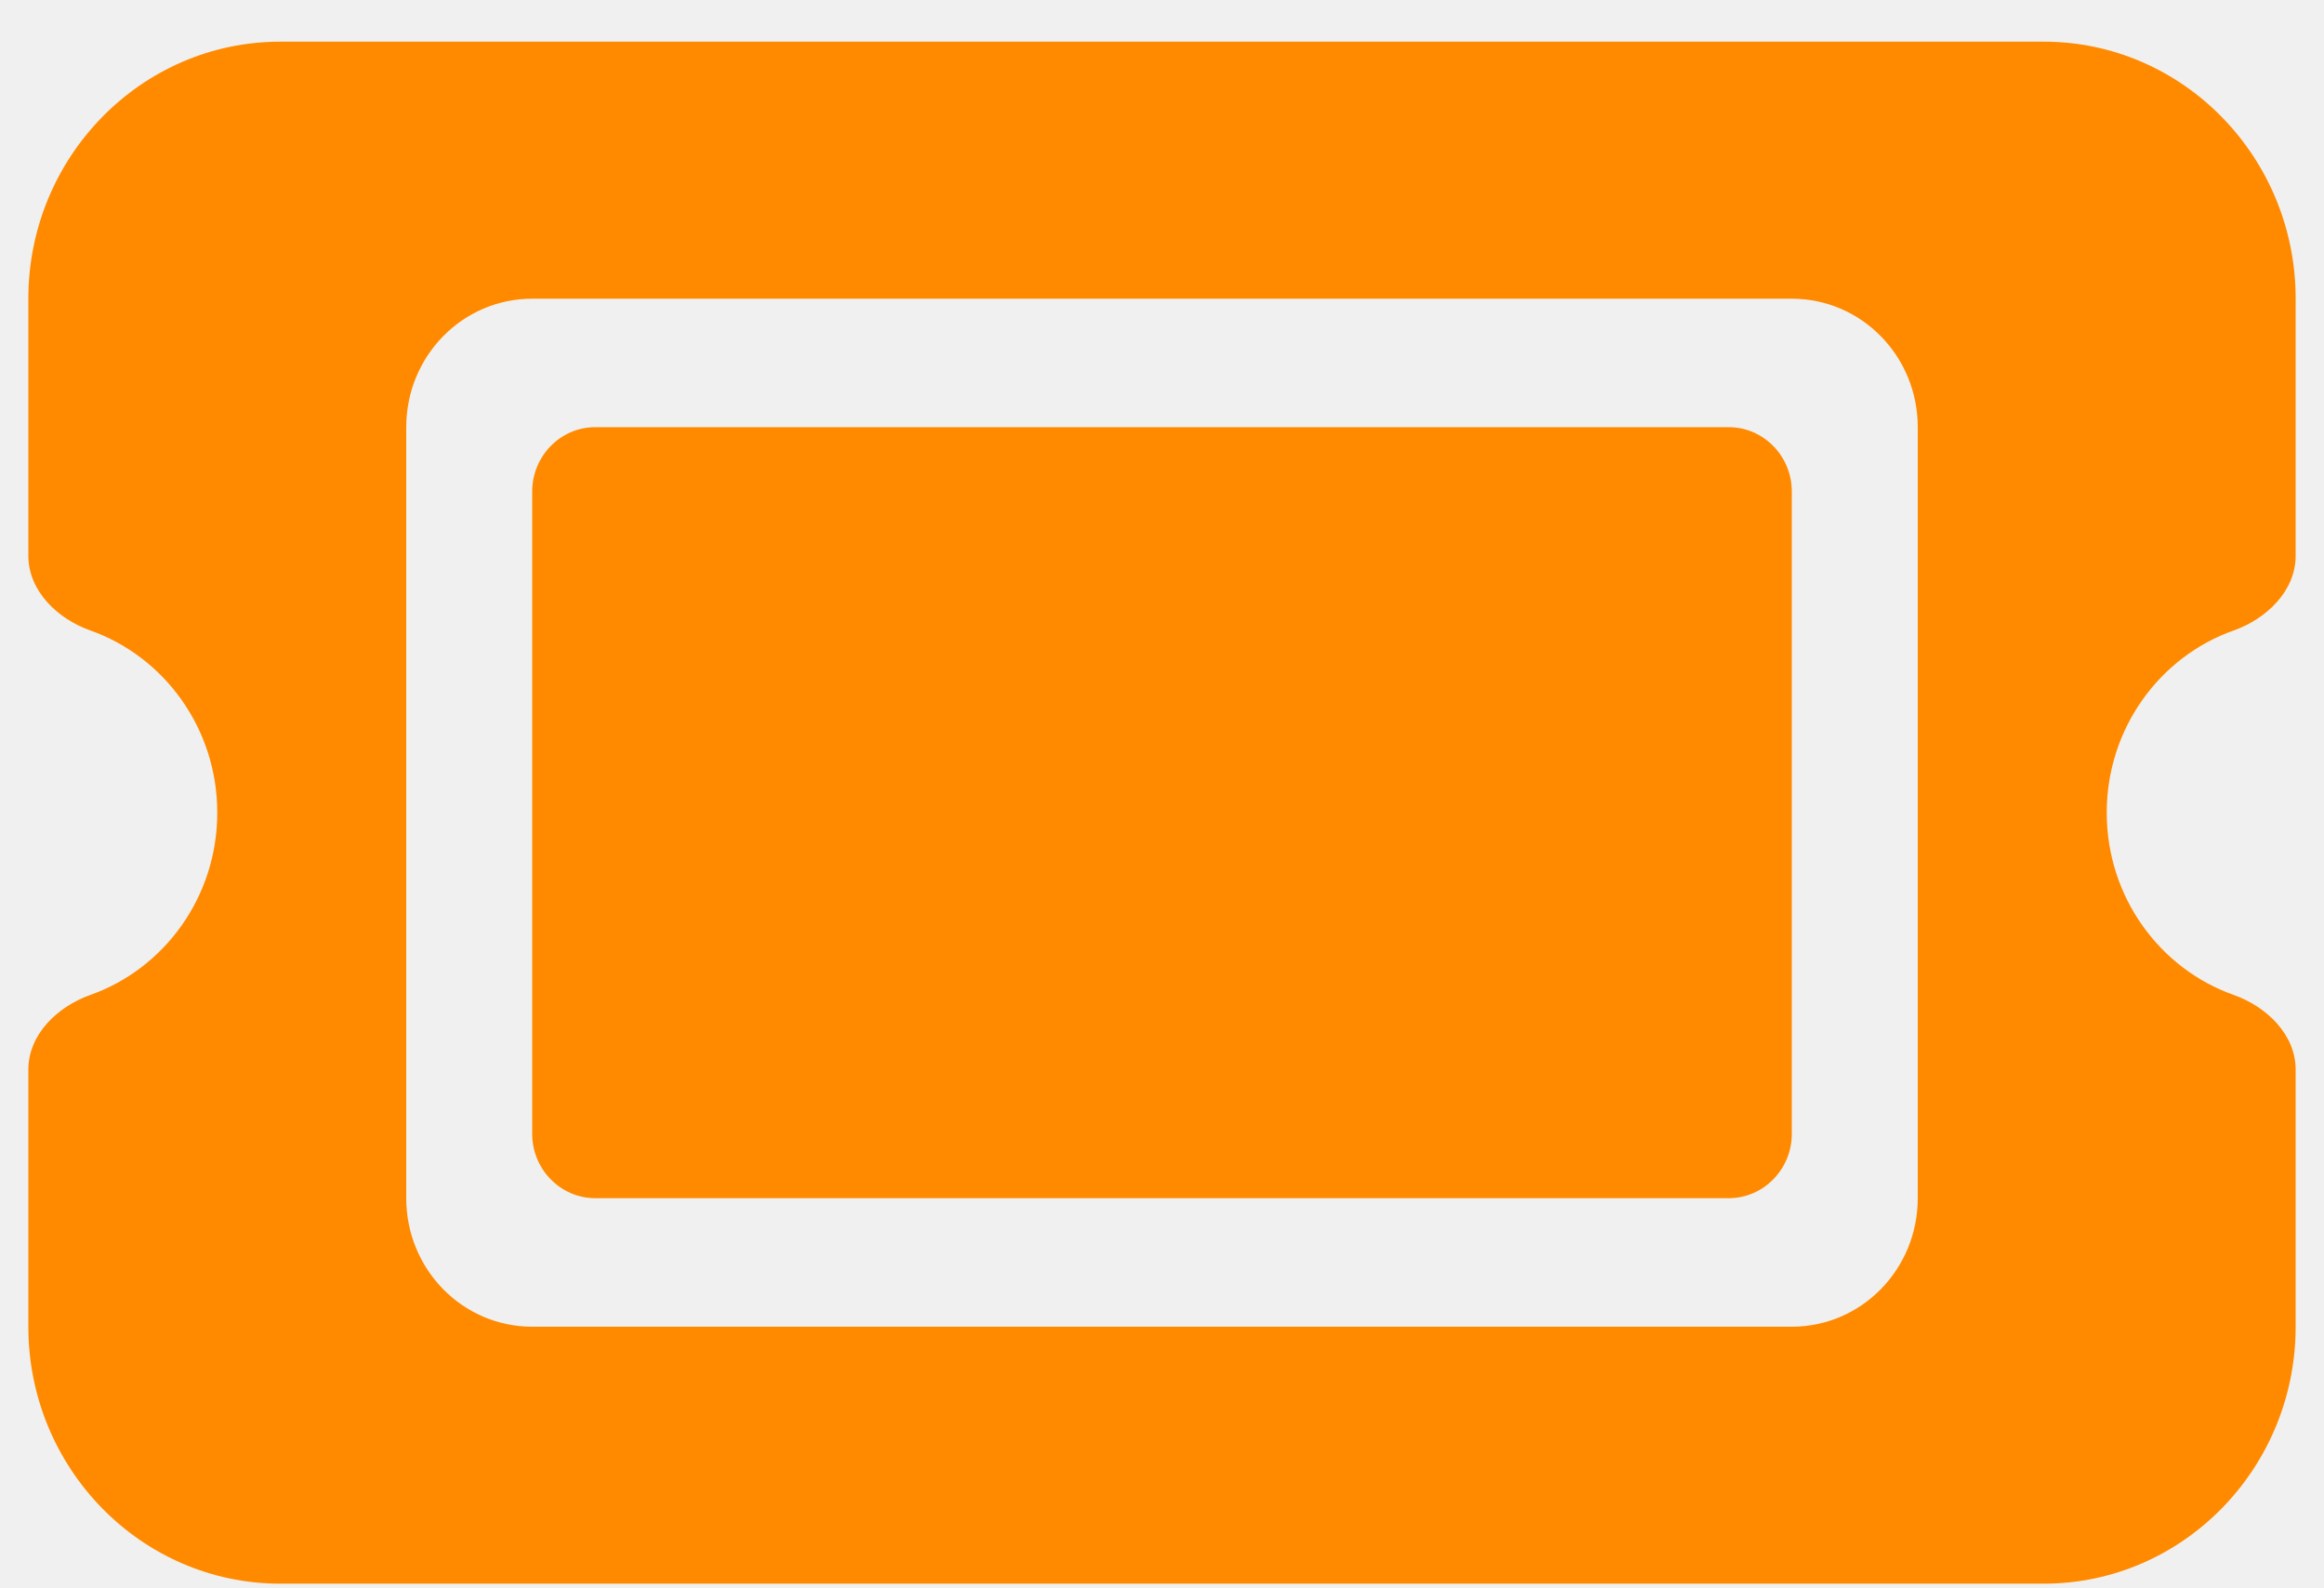
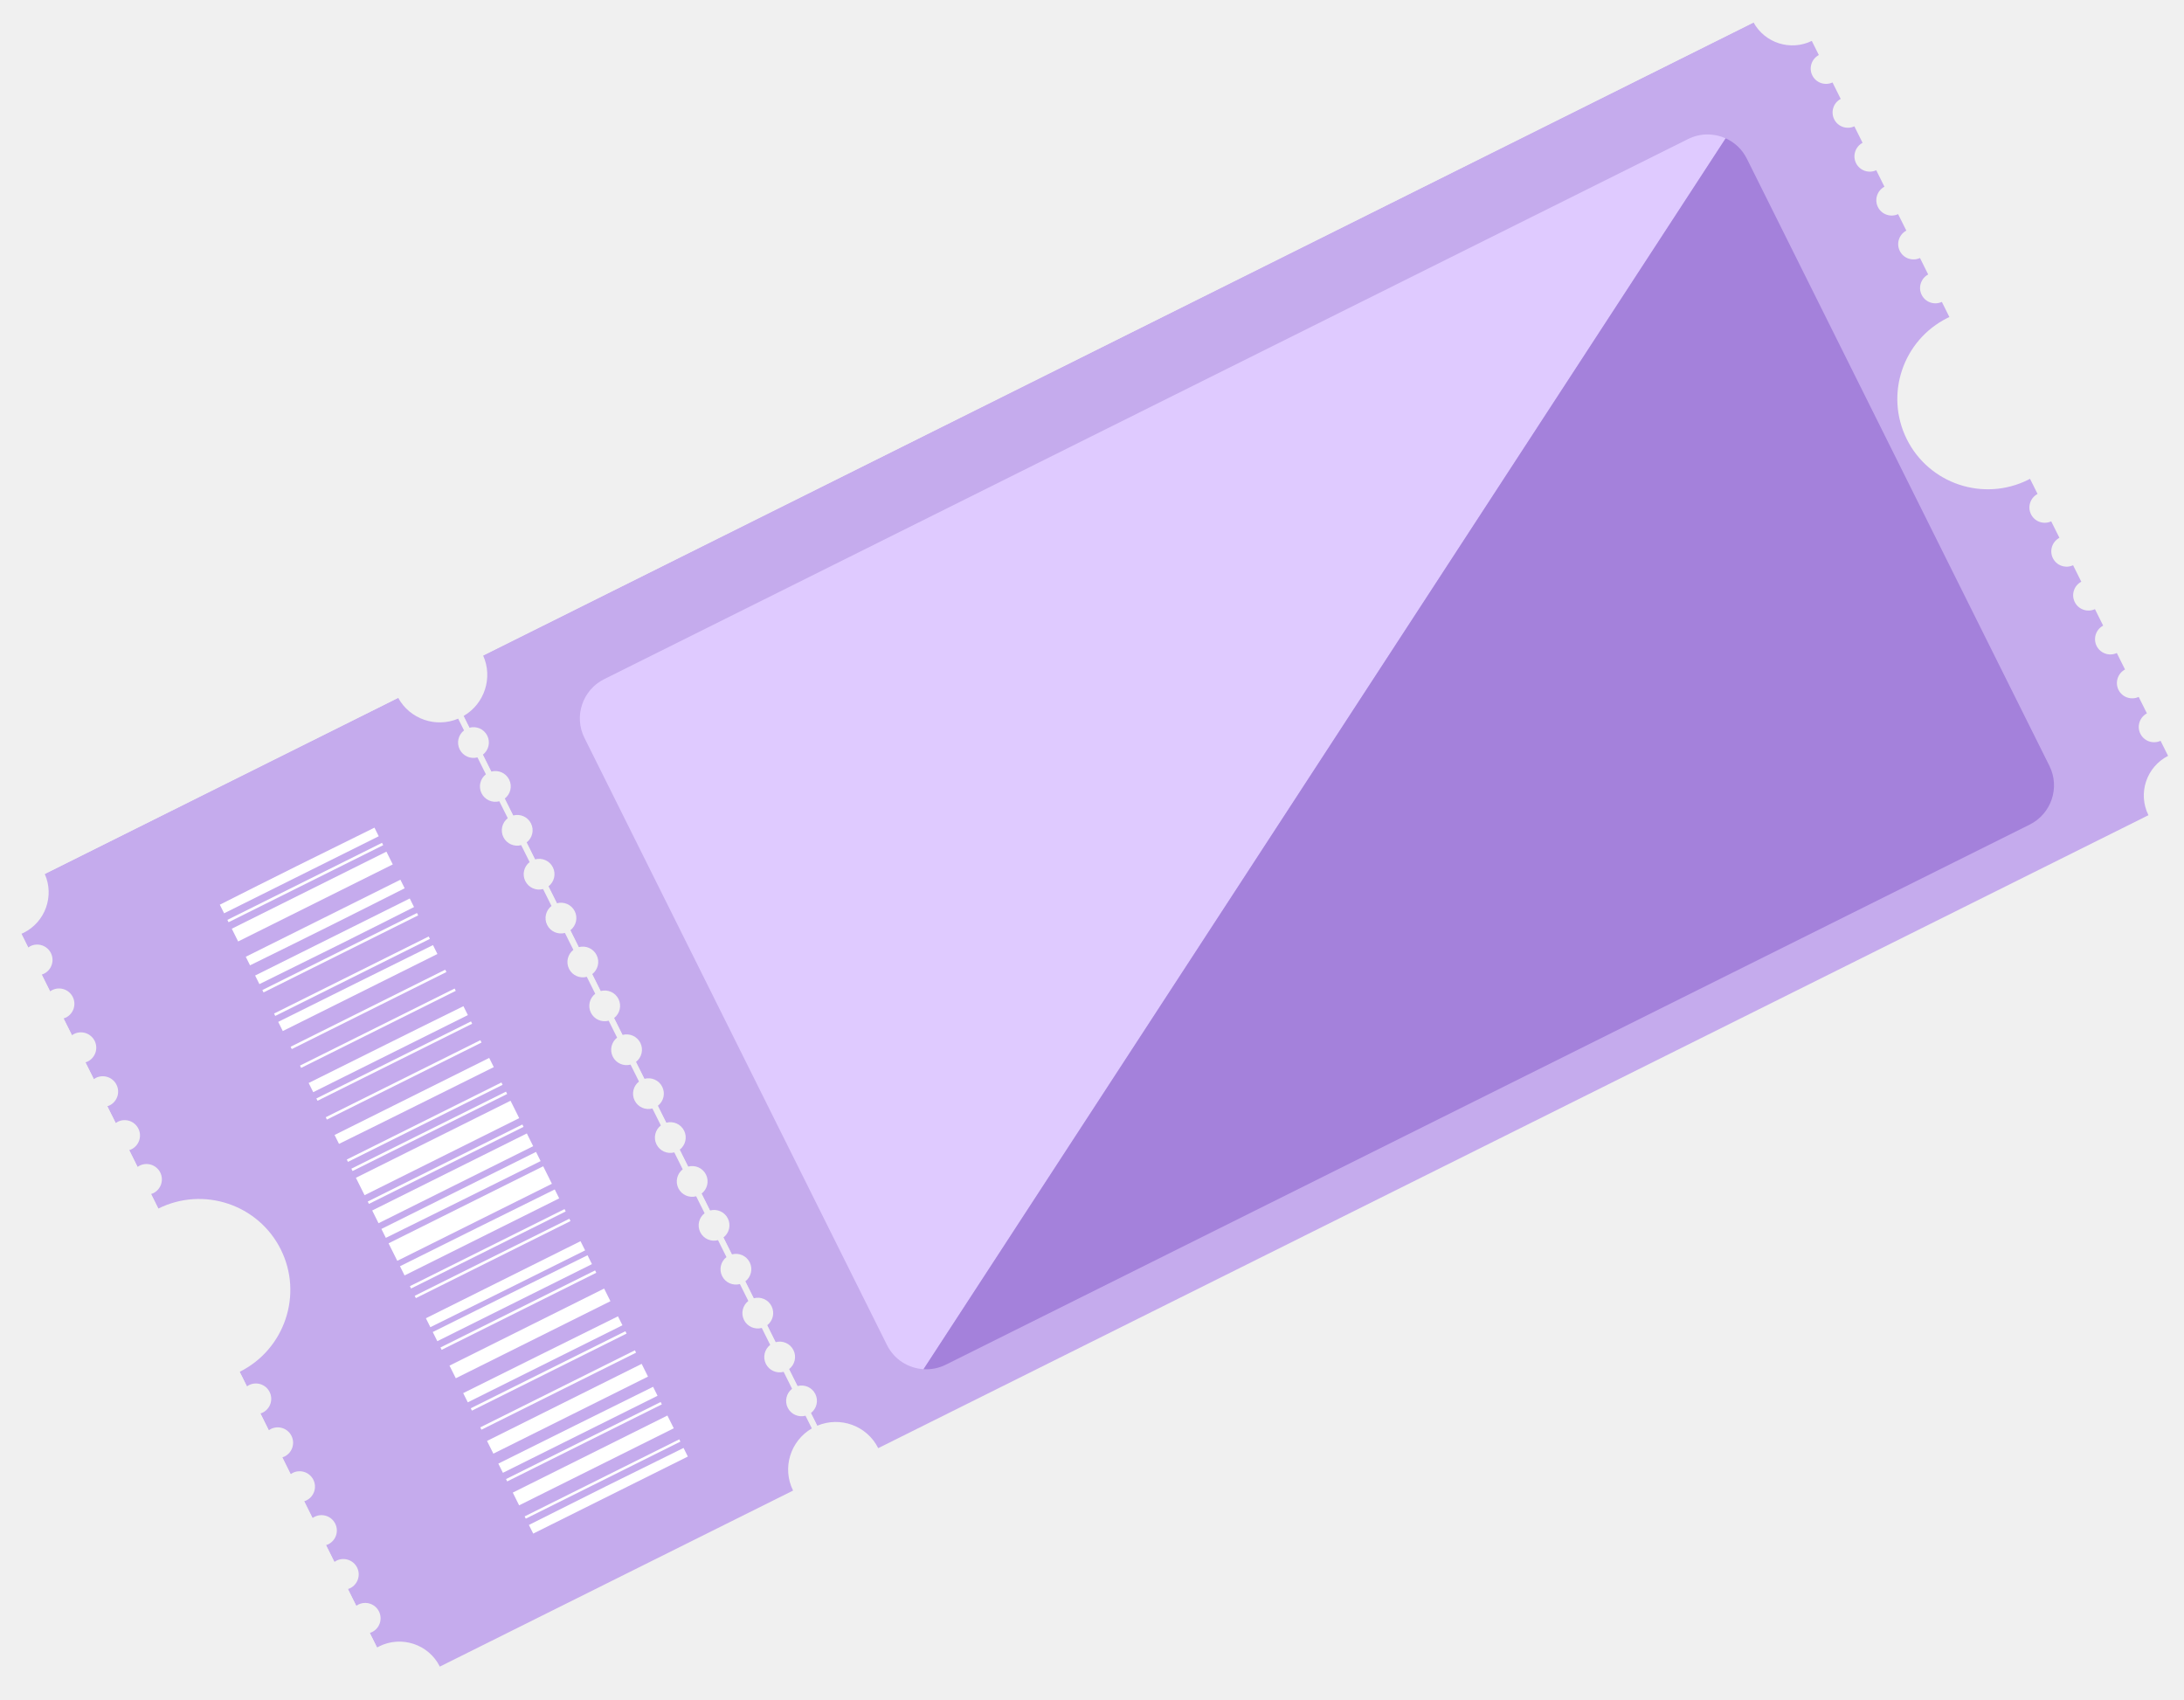
- <svg xmlns="http://www.w3.org/2000/svg" width="41" height="28" viewBox="0 0 41 28" fill="none">
-   <path d="M4.944 0.735C2.493 0.735 0.5 2.768 0.5 5.269V9.802C0.5 10.425 1.014 10.914 1.59 11.12C2.896 11.58 3.833 12.848 3.833 14.335C3.833 15.823 2.896 17.091 1.59 17.551C1.014 17.757 0.5 18.245 0.5 18.869V23.402C0.5 25.902 2.493 27.935 4.944 27.935H36.056C38.507 27.935 40.5 25.902 40.5 23.402V18.869C40.5 18.245 39.986 17.757 39.41 17.551C38.104 17.091 37.167 15.823 37.167 14.335C37.167 12.848 38.104 11.58 39.41 11.12C39.986 10.914 40.5 10.425 40.5 9.802V5.269C40.5 2.768 38.507 0.735 36.056 0.735H4.944ZM9.389 8.669V20.002C9.389 20.625 9.889 21.135 10.5 21.135H30.5C31.111 21.135 31.611 20.625 31.611 20.002V8.669C31.611 8.045 31.111 7.535 30.5 7.535H10.5C9.889 7.535 9.389 8.045 9.389 8.669ZM7.167 7.535C7.167 6.282 8.16 5.269 9.389 5.269H31.611C32.84 5.269 33.833 6.282 33.833 7.535V21.135C33.833 22.389 32.84 23.402 31.611 23.402H9.389C8.16 23.402 7.167 22.389 7.167 21.135V7.535Z" fill="#FF8A00" />
+ <svg xmlns="http://www.w3.org/2000/svg" width="257" height="200" viewBox="0 0 257 200" fill="none">
+   <mask id="mask0_5184_331" style="mask-type:luminance" maskUnits="userSpaceOnUse" x="52" y="0" width="206" height="174">
+     <path d="M52.145 79.481L211.148 0.25L257.835 93.942L98.832 173.174L52.145 79.481Z" fill="white" />
+   </mask>
+   <g mask="url(#mask0_5184_331)">
+     <path d="M214.03 6.475L213.202 4.814C210.692 6.033 207.683 5.065 206.347 2.646L56.852 77.14C58.024 79.743 57.021 82.821 54.556 84.25L55.245 85.633C56.062 85.411 56.947 85.784 57.338 86.568C57.729 87.353 57.495 88.286 56.825 88.805L57.818 90.796C58.635 90.574 59.521 90.949 59.912 91.734C60.303 92.519 60.069 93.452 59.4 93.971L60.392 95.962C61.209 95.74 62.095 96.115 62.486 96.9C62.877 97.684 62.642 98.615 61.972 99.134L62.966 101.128C63.783 100.905 64.668 101.278 65.059 102.063C65.45 102.848 65.216 103.781 64.546 104.3L65.539 106.291C66.356 106.068 67.242 106.444 67.633 107.228C68.024 108.013 67.79 108.946 67.121 109.465L68.113 111.456C68.93 111.234 69.816 111.609 70.207 112.394C70.598 113.179 70.363 114.11 69.693 114.628L70.687 116.622C71.504 116.4 72.389 116.773 72.78 117.557C73.171 118.342 72.937 119.275 72.267 119.794L73.26 121.785C74.077 121.563 74.963 121.938 75.354 122.723C75.745 123.508 75.511 124.441 74.841 124.96L75.834 126.951C76.651 126.729 77.537 127.104 77.928 127.889C78.319 128.673 78.084 129.604 77.414 130.123L78.408 132.117C79.225 131.894 80.11 132.267 80.501 133.052C80.892 133.836 80.658 134.77 79.988 135.289L80.981 137.28C81.798 137.057 82.684 137.433 83.075 138.217C83.466 139.002 83.232 139.935 82.562 140.454L83.555 142.445C84.372 142.223 85.258 142.598 85.648 143.381C86.04 144.168 85.805 145.098 85.135 145.617L86.129 147.611C86.946 147.389 87.832 147.764 88.222 148.546C88.613 149.331 88.379 150.264 87.709 150.783L88.701 152.774C89.519 152.552 90.405 152.927 90.796 153.712C91.187 154.497 90.952 155.427 90.283 155.949L91.275 157.94C92.093 157.717 92.979 158.093 93.37 158.878C93.76 159.66 93.526 160.593 92.856 161.112L93.85 163.105C94.667 162.883 95.552 163.256 95.943 164.041C96.334 164.825 96.1 165.759 95.43 166.277L96.174 167.77C98.869 166.635 102.023 167.765 103.343 170.413L252.817 95.93C251.539 93.364 252.574 90.254 255.126 88.947L254.243 87.176C253.355 87.583 252.303 87.22 251.866 86.344C251.429 85.467 251.774 84.411 252.635 83.947L251.669 82.01C250.781 82.417 249.73 82.057 249.293 81.18C248.857 80.304 249.2 79.245 250.06 78.782L249.095 76.844C248.207 77.252 247.156 76.891 246.719 76.015C246.283 75.138 246.628 74.082 247.488 73.619L246.522 71.681C245.634 72.089 244.582 71.726 244.145 70.849C243.708 69.972 244.053 68.917 244.914 68.453L243.948 66.516C243.06 66.923 242.009 66.563 241.571 65.683C241.136 64.809 241.479 63.751 242.34 63.287L241.374 61.35C240.486 61.757 239.435 61.397 238.998 60.52C238.562 59.644 238.907 58.588 239.767 58.124L238.878 56.34C238.809 56.374 238.745 56.419 238.676 56.453C233.403 59.081 227.003 56.945 224.382 51.684C221.761 46.424 223.91 40.031 229.183 37.404C229.252 37.369 229.325 37.343 229.395 37.311L228.506 35.527C227.618 35.934 226.568 35.574 226.131 34.697C225.694 33.82 226.038 32.762 226.898 32.298L225.932 30.361C225.044 30.768 223.993 30.408 223.557 29.531C223.12 28.655 223.465 27.599 224.325 27.135L223.359 25.198C222.471 25.605 221.419 25.242 220.983 24.366C220.546 23.489 220.891 22.433 221.751 21.97L220.785 20.032C219.897 20.44 218.847 20.079 218.41 19.203C217.973 18.326 218.317 17.268 219.177 16.804L218.211 14.866C217.323 15.274 216.273 14.914 215.836 14.037C215.399 13.16 215.743 12.102 216.604 11.641L215.639 9.703C214.75 10.111 213.698 9.748 213.262 8.871C212.825 7.995 213.17 6.939 214.03 6.475Z" fill="#C5ABED" />
+   </g>
+   <mask id="mask1_5184_331" style="mask-type:luminance" maskUnits="userSpaceOnUse" x="0" y="79" width="99" height="121">
+     <path d="M0.25 105.341L52.144 79.482L98.832 173.174L46.937 199.033L0.25 105.341Z" fill="white" />
+   </mask>
+   <g mask="url(#mask1_5184_331)">
+     <path d="M94.788 166.597C93.973 166.818 93.087 166.442 92.696 165.658C92.305 164.873 92.54 163.942 93.208 163.425L92.214 161.431C91.399 161.652 90.515 161.279 90.124 160.495C89.733 159.71 89.966 158.777 90.634 158.259L89.641 156.268C88.825 156.486 87.941 156.114 87.549 155.329C87.159 154.544 87.392 153.611 88.06 153.093L87.067 151.102C86.252 151.323 85.366 150.948 84.975 150.163C84.584 149.379 84.819 148.448 85.487 147.93L84.493 145.937C83.678 146.158 82.794 145.785 82.401 144.998C82.012 144.215 82.245 143.282 82.913 142.765L81.921 140.773C81.105 140.995 80.22 140.619 79.829 139.834C79.438 139.05 79.671 138.117 80.339 137.599L79.347 135.608C78.531 135.829 77.645 135.454 77.254 134.669C76.864 133.884 77.099 132.953 77.766 132.436L76.772 130.442C75.957 130.663 75.072 130.288 74.682 129.506C74.291 128.721 74.524 127.788 75.192 127.27L74.2 125.279C73.383 125.498 72.499 125.125 72.108 124.34C71.717 123.555 71.95 122.622 72.618 122.104L71.626 120.113C70.81 120.334 69.925 119.959 69.534 119.174C69.143 118.39 69.377 117.459 70.045 116.941L69.052 114.948C68.236 115.169 67.35 114.793 66.961 114.011C66.57 113.227 66.803 112.293 67.471 111.776L66.479 109.785C65.662 110.003 64.778 109.63 64.387 108.846C63.996 108.061 64.229 107.128 64.897 106.61L63.905 104.619C63.09 104.84 62.204 104.465 61.813 103.68C61.423 102.898 61.657 101.965 62.324 101.447L61.331 99.453C60.515 99.674 59.63 99.299 59.24 98.517C58.849 97.732 59.083 96.799 59.75 96.281L58.758 94.29C57.943 94.511 57.057 94.136 56.666 93.351C56.275 92.566 56.508 91.633 57.176 91.115L56.184 89.124C55.368 89.346 54.483 88.97 54.092 88.185C53.701 87.401 53.936 86.47 54.603 85.952L53.914 84.57C51.288 85.677 48.229 84.623 46.853 82.118L5.265 102.842C6.421 105.425 5.34 108.493 2.779 109.77C2.692 109.813 2.604 109.847 2.515 109.885L3.318 111.498C3.396 111.443 3.474 111.389 3.564 111.344C4.458 110.898 5.546 111.262 5.99 112.154C6.436 113.049 6.072 114.137 5.177 114.582C5.088 114.627 4.997 114.656 4.905 114.683L5.892 116.664C5.97 116.609 6.048 116.554 6.138 116.51C7.032 116.064 8.119 116.426 8.564 117.32C9.01 118.215 8.645 119.3 7.75 119.746C7.661 119.79 7.57 119.819 7.479 119.849L8.465 121.827C8.543 121.772 8.621 121.717 8.711 121.673C9.605 121.227 10.693 121.591 11.139 122.486C11.583 123.378 11.219 124.465 10.324 124.911C10.235 124.956 10.144 124.985 10.053 125.014L11.039 126.993C11.117 126.938 11.195 126.883 11.285 126.838C12.179 126.393 13.267 126.757 13.711 127.649C14.157 128.544 13.793 129.631 12.898 130.077C12.809 130.122 12.718 130.151 12.626 130.177L13.613 132.158C13.691 132.104 13.769 132.049 13.859 132.004C14.753 131.558 15.84 131.92 16.285 132.815C16.731 133.709 16.366 134.794 15.471 135.24C15.382 135.285 15.292 135.316 15.2 135.343L16.186 137.321C16.264 137.267 16.342 137.212 16.431 137.167C17.326 136.721 18.414 137.086 18.86 137.98C19.304 138.872 18.94 139.96 18.045 140.406C17.956 140.45 17.865 140.48 17.774 140.509L18.628 142.221C23.936 139.576 30.404 141.733 33.042 147.029C35.683 152.327 33.509 158.787 28.201 161.432L29.055 163.147C29.133 163.092 29.211 163.038 29.3 162.993C30.195 162.547 31.282 162.909 31.727 163.804C32.173 164.698 31.808 165.783 30.913 166.229C30.823 166.274 30.733 166.303 30.642 166.332L31.628 168.31C31.706 168.256 31.784 168.201 31.873 168.156C32.768 167.71 33.855 168.075 34.3 168.967C34.746 169.861 34.382 170.949 33.487 171.395C33.398 171.439 33.307 171.468 33.216 171.498L34.202 173.476C34.28 173.421 34.358 173.366 34.447 173.322C35.342 172.876 36.428 173.238 36.874 174.132C37.32 175.027 36.956 176.115 36.061 176.56C35.972 176.605 35.881 176.634 35.79 176.663L36.776 178.642C36.853 178.584 36.932 178.532 37.022 178.488C37.916 178.042 39.002 178.403 39.448 179.298C39.894 180.193 39.529 181.278 38.634 181.723C38.544 181.768 38.455 181.8 38.363 181.826L39.349 183.805C39.427 183.75 39.505 183.695 39.594 183.651C40.489 183.205 41.577 183.569 42.022 184.464C42.467 185.356 42.103 186.443 41.208 186.889C41.118 186.934 41.028 186.963 40.937 186.992L41.923 188.971C42.001 188.916 42.079 188.861 42.168 188.816C43.063 188.371 44.151 188.735 44.595 189.627C45.041 190.521 44.677 191.609 43.782 192.055C43.693 192.099 43.602 192.129 43.511 192.158L44.368 193.878C44.454 193.832 44.533 193.78 44.62 193.737C47.248 192.427 50.451 193.495 51.757 196.118L93.326 175.404C92.006 172.756 93.003 169.557 95.532 168.089L94.788 166.597Z" fill="#C5ABED" />
+   </g>
+   <path d="M198.639 16.364L71.098 79.918C68.547 81.189 67.504 84.284 68.773 86.83L104.379 158.285C105.229 159.99 106.899 161.011 108.677 161.121L203.066 16.277C201.702 15.665 200.083 15.644 198.639 16.364Z" fill="#DFCAFF" />
+   <path d="M108.677 161.122C109.553 161.177 110.454 161.012 111.297 160.591L238.839 97.037C241.392 95.765 242.431 92.669 241.164 90.126L205.557 18.67C205.007 17.566 204.11 16.746 203.066 16.277L108.677 161.122Z" fill="#A481DB" />
+   <path d="M45.724 146.309L63.92 137.241L64.946 139.302L46.75 148.369L45.724 146.309Z" fill="white" />
+   <path d="M41.881 138.597L60.077 129.53L61.097 131.577L42.901 140.645L41.881 138.597Z" fill="white" />
+   <path d="M60.341 175.642L78.537 166.574L79.284 168.075L61.088 177.142L60.341 175.642Z" fill="white" />
+   <path d="M52.895 160.7L71.091 151.633L71.832 153.12L53.636 162.187L52.895 160.7Z" fill="white" />
+   <path d="M27.276 109.287L45.472 100.219L46.219 101.72L28.023 110.787L27.276 109.287Z" fill="white" />
+   <path d="M57.311 169.562L75.507 160.494L76.253 161.992L58.057 171.059L57.311 169.562Z" fill="white" />
+   <path d="M43.799 142.445L61.995 133.378L62.741 134.876L44.545 143.943L43.799 142.445Z" fill="white" />
+   <path d="M80.437 170.388L80.941 171.4L62.745 180.467L62.238 179.45C68.287 176.394 74.354 173.374 80.437 170.388Z" fill="white" />
+   <path d="M32.739 120.25C38.811 117.241 44.87 114.206 50.95 111.214L51.473 112.262L33.276 121.329L32.739 120.25Z" fill="white" />
+   <path d="M30.021 114.796L48.217 105.729L48.72 106.738C42.674 109.799 36.608 112.821 30.525 115.808L30.021 114.796Z" fill="white" />
+   <path d="M58.64 172.23C64.713 169.223 70.771 166.185 76.852 163.193L77.377 164.247L59.18 173.314L58.64 172.23Z" fill="white" />
+   <path d="M28.921 112.588L47.117 103.521L47.619 104.528C41.572 107.589 35.507 110.611 29.422 113.595L28.921 112.588Z" fill="white" />
+   <path d="M44.064 97.394L44.568 98.406L26.372 107.473L25.868 106.461C31.914 103.4 37.981 100.38 44.064 97.394Z" fill="white" />
+   <path d="M54.507 163.936C60.579 160.926 66.633 157.893 72.719 154.899L73.244 155.952L55.047 165.019L54.507 163.936Z" fill="white" />
+   <path d="M50.924 156.746C56.996 153.736 63.05 150.703 69.137 147.712L69.658 148.757L51.462 157.824L50.924 156.746Z" fill="white" />
+   <path d="M50.117 155.125L68.313 146.058L68.852 147.139C62.775 150.151 56.721 153.184 50.641 156.176L50.117 155.125Z" fill="white" />
+   <path d="M47.068 149.005C53.138 145.993 59.192 142.961 65.279 139.969L65.802 141.019L47.606 150.087L47.068 149.005Z" fill="white" />
+   <path d="M44.881 144.617L63.077 135.55L63.617 136.633C57.545 139.643 51.486 142.678 45.403 145.665L44.881 144.617Z" fill="white" />
+   <path d="M39.37 133.559L57.567 124.491L58.105 125.573C52.034 128.582 45.976 131.62 39.893 134.607L39.37 133.559Z" fill="white" />
+   <path d="M36.322 127.441C42.396 124.424 48.45 121.391 54.533 118.404L55.056 119.452L36.859 128.52L36.322 127.441Z" fill="white" />
+   <path d="M61.737 178.443L79.933 169.376L80.065 169.642L61.869 178.709L61.737 178.443Z" fill="white" />
+   <path d="M59.547 174.05L77.744 164.983L77.881 165.259L59.685 174.326L59.547 174.05Z" fill="white" />
+   <path d="M56.515 167.965L74.712 158.898L74.849 159.174L56.653 168.241L56.515 167.965Z" fill="white" />
+   <path d="M55.397 165.721L73.593 156.654L73.731 156.93L55.535 165.997L55.397 165.721Z" fill="white" />
+   <path d="M38.331 131.472L56.527 122.405L56.664 122.681L38.468 131.748L38.331 131.472Z" fill="white" />
+   <path d="M37.229 129.261L55.425 120.194L55.561 120.468L37.365 129.535L37.229 129.261Z" fill="white" />
+   <path d="M43.273 141.391L61.47 132.324L61.608 132.603L43.412 141.67L43.273 141.391Z" fill="white" />
+   <path d="M35.302 125.394L53.498 116.326L53.633 116.597L35.437 125.664L35.302 125.394Z" fill="white" />
+   <path d="M34.197 123.176L52.393 114.109L52.531 114.385L34.334 123.452L34.197 123.176Z" fill="white" />
+   <path d="M48.801 152.484L66.997 143.417L67.133 143.69L48.937 152.757L48.801 152.484Z" fill="white" />
+   <path d="M32.25 119.269L50.446 110.202L50.586 110.483L32.39 119.55L32.25 119.269Z" fill="white" />
+   <path d="M30.873 116.505L49.069 107.438L49.208 107.717L31.012 116.784L30.873 116.505Z" fill="white" />
+   <path d="M41.347 137.525L59.543 128.458L59.681 128.734L41.484 137.801L41.347 137.525Z" fill="white" />
+   <path d="M40.81 136.448L59.006 127.381L59.144 127.657L40.948 136.724L40.81 136.448Z" fill="white" />
+   <path d="M51.831 158.564L70.027 149.497L70.166 149.775L51.97 158.843L51.831 158.564Z" fill="white" />
+   <path d="M26.758 108.248L44.954 99.18L45.092 99.456L26.895 108.524L26.758 108.248Z" fill="white" />
+   <path d="M48.236 151.35L66.432 142.282L66.569 142.558L48.373 151.626L48.236 151.35Z" fill="white" />
</svg>
